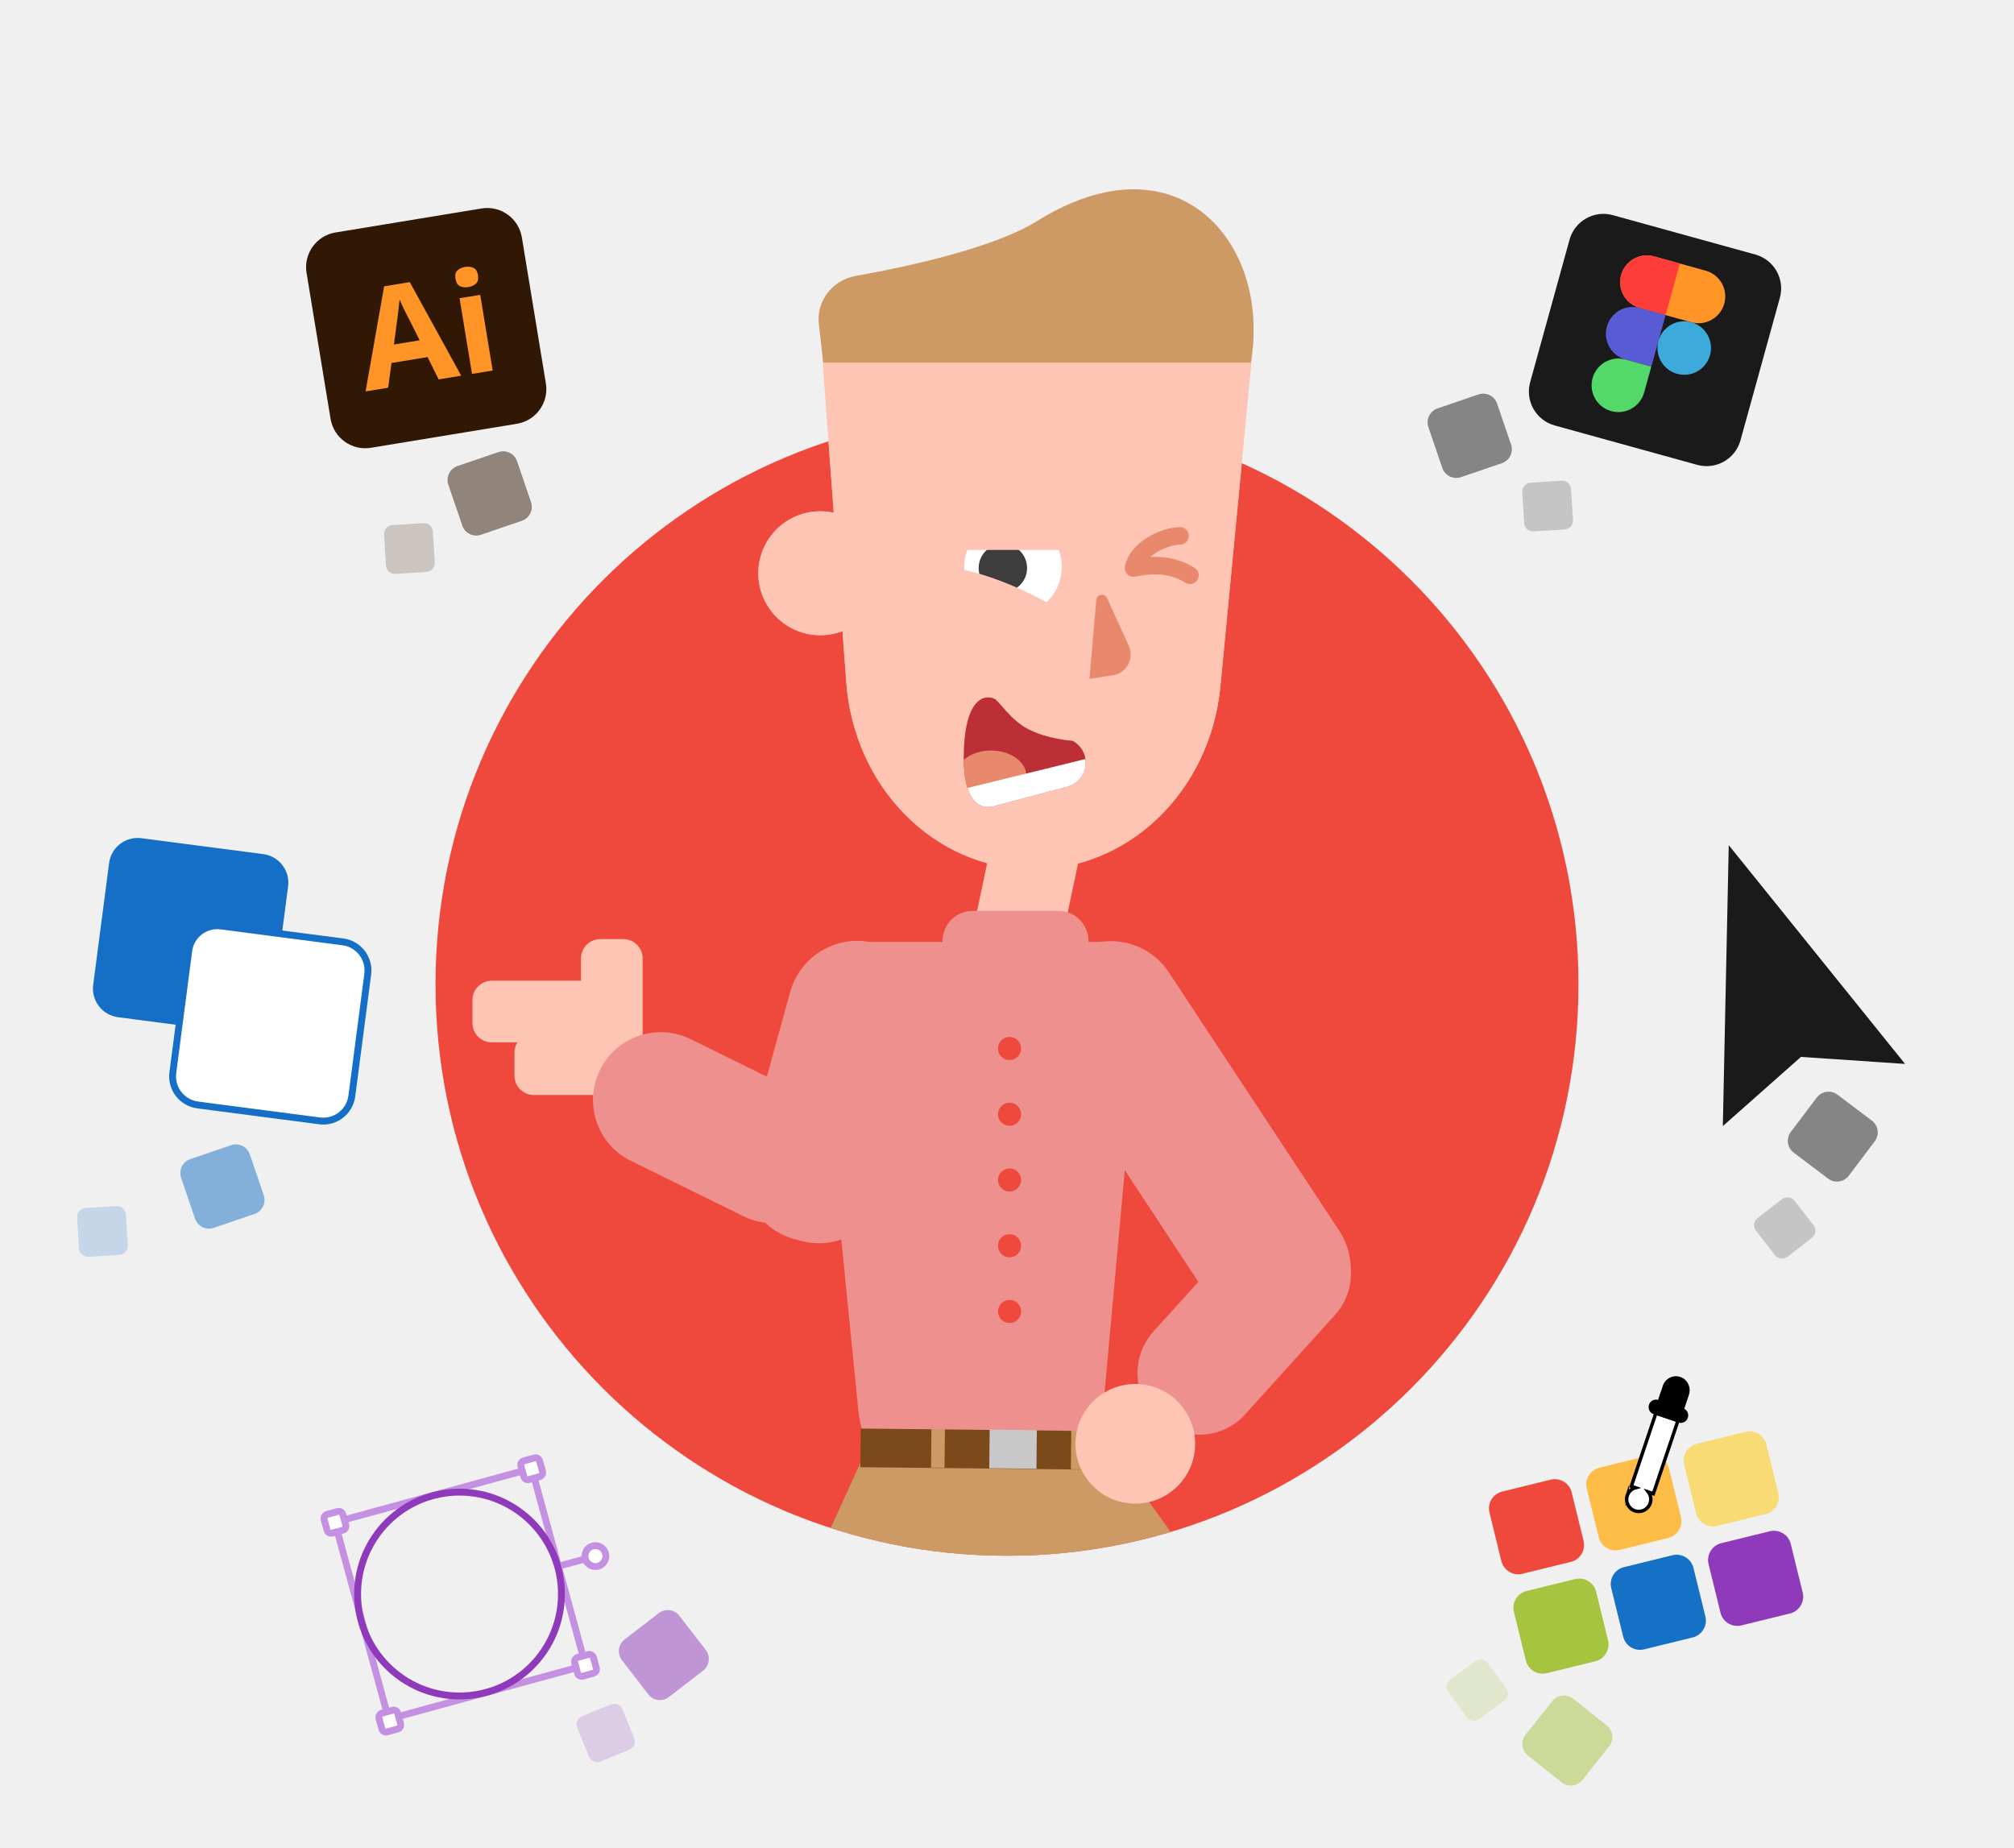
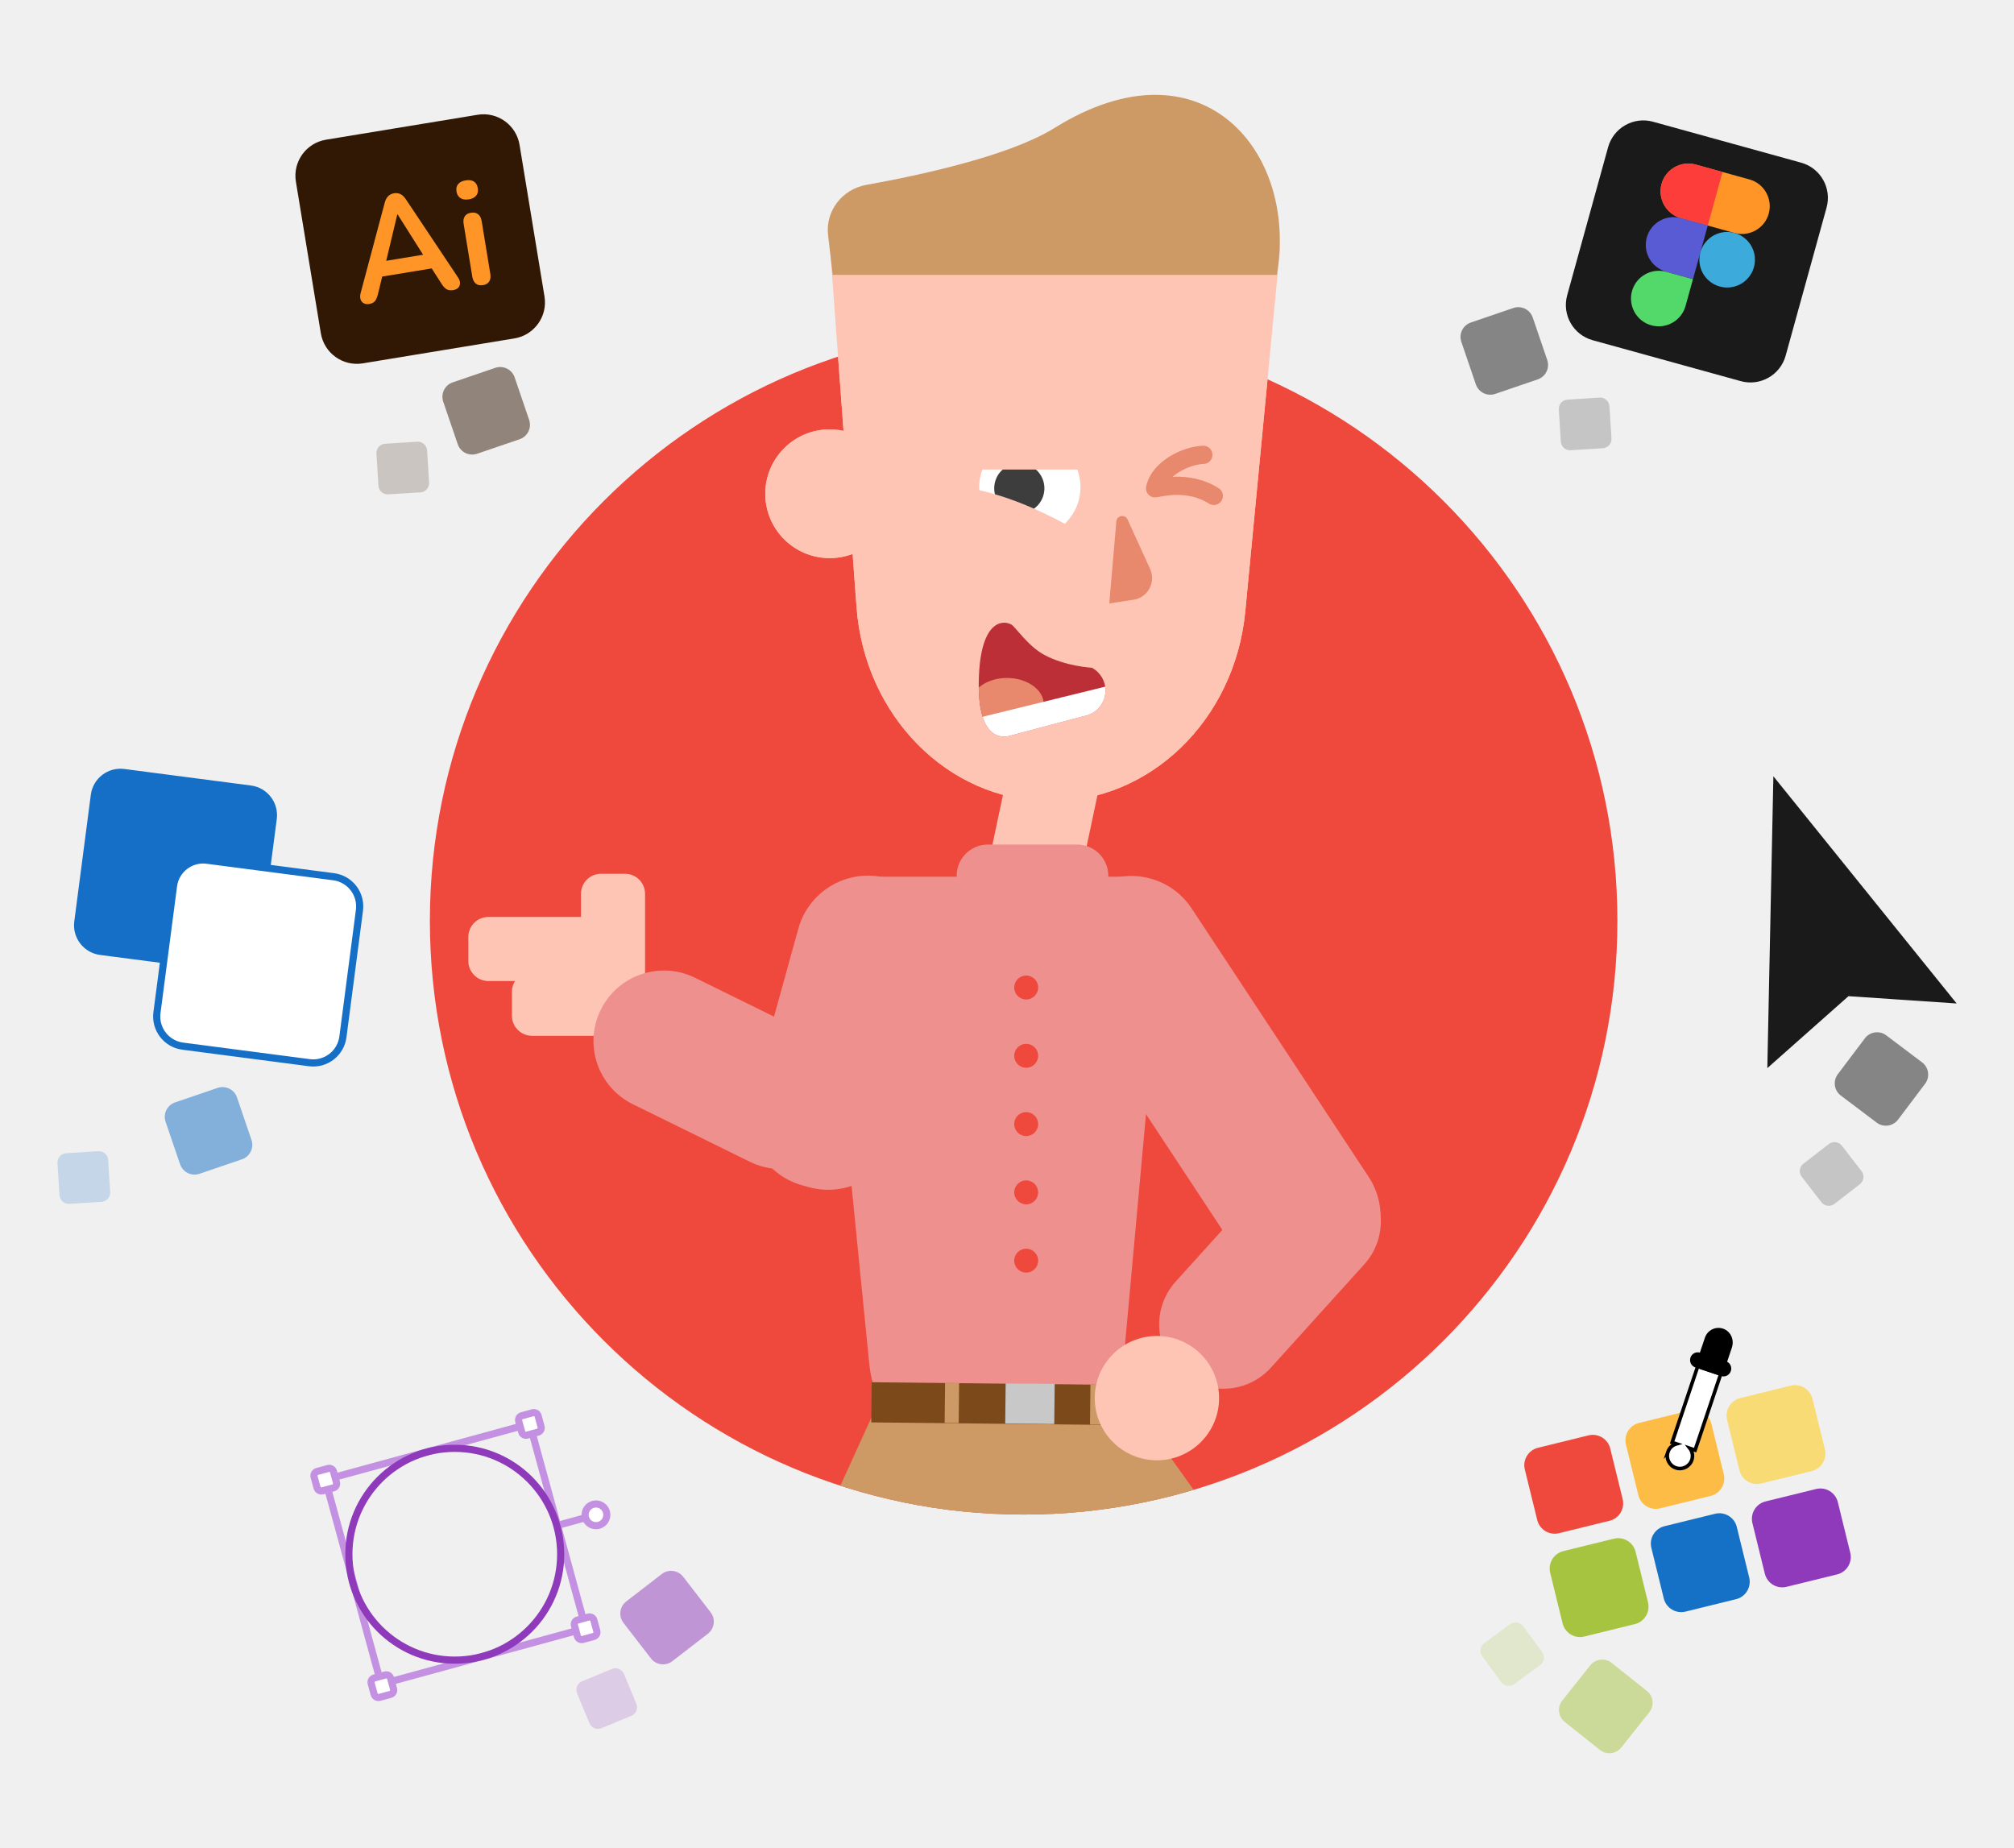
<svg xmlns="http://www.w3.org/2000/svg" id="Layer_1" viewBox="0 0 292.86 268.72">
  <defs>
-     <style>.cls-1,.cls-2,.cls-3,.cls-4{fill:none;}.cls-5,.cls-6,.cls-7{fill:#a6c43f;}.cls-5,.cls-8,.cls-9,.cls-10,.cls-11{opacity:.5;}.cls-6,.cls-12,.cls-13,.cls-14,.cls-15{opacity:.2;}.cls-16{fill:#f8db75;}.cls-8,.cls-12,.cls-17{fill:#8f3aba;}.cls-13,.cls-9,.cls-18{fill:#156fc6;}.cls-19{fill:#595bd4;}.cls-20{fill:#ed908e;}.cls-21{fill:#53d86a;}.cls-22{fill:#fdbc45;}.cls-23,.cls-24,.cls-3,.cls-25,.cls-26,.cls-4{stroke-miterlimit:10;}.cls-23,.cls-27,.cls-25,.cls-26{fill:#fff;}.cls-23,.cls-4{stroke:#c491e2;}.cls-28{fill:#3d3d3d;}.cls-10,.cls-14,.cls-29{fill:#1a1a1a;}.cls-2{stroke:#e8896d;stroke-linecap:round;stroke-linejoin:round;stroke-width:2.55px;}.cls-30{fill:#bc2f36;}.cls-31{fill:#1471c5;}.cls-32,.cls-33{fill:#fe9526;}.cls-34{clip-path:url(#clippath-1);}.cls-35{clip-path:url(#clippath-2);}.cls-24,.cls-25{stroke:#000;stroke-width:.5px;}.cls-36{fill:#7c4a1a;}.cls-37{fill:#3cabdb;}.cls-38{fill:#ffc5b4;}.cls-39{fill:#cd9965;}.cls-3{stroke:#8f3aba;}.cls-11,.cls-15,.cls-40{fill:#301805;}.cls-26{stroke:#156fc6;}.cls-41{fill:#e8896d;}.cls-42{fill:#ef483d;}.cls-33{font-family:Nunito-Bold, Nunito;font-size:20.42px;font-variation-settings:'wght' 700;font-weight:700;}.cls-43{fill:#fd3d39;}.cls-44{fill:#4b4b4b;}.cls-45{fill:#c8c8c8;}.cls-46{clip-path:url(#clippath);}</style>
    <clipPath id="clippath">
-       <circle class="cls-1" cx="146.43" cy="143.13" r="83.1" />
+       <circle cx="148.85" cy="133.9" r="86.34" fill="none" />
    </clipPath>
    <clipPath id="clippath-1">
-       <path class="cls-1" d="M155.19,114.41s-9.15,2.4-10.63,2.82-4.62.24-4.41-7.9c.22-8.14,3.26-8.36,4.54-7.67.56.3,2.31,3.02,4.64,4.27,3,1.61,6.64,1.79,6.64,1.79,1.19.64,1.92,1.88,1.91,3.22h0c-.01,1.63-1.12,3.05-2.7,3.47Z" />
+       <path d="M157.95,104.05s-9.51,2.5-11.04,2.93c-1.53.43-4.8.25-4.58-8.2.23-8.45,3.39-8.69,4.72-7.97.58.31,2.4,3.13,4.82,4.43,3.12,1.67,6.9,1.86,6.9,1.86,1.23.66,2,1.95,1.98,3.35h0c-.02,1.7-1.16,3.17-2.8,3.61Z" fill="none" />
    </clipPath>
    <clipPath id="clippath-2">
-       <path class="cls-1" d="M155.19,114.41s-9.15,2.4-10.63,2.82-4.62.24-4.41-7.9c.22-8.14,3.26-8.36,4.54-7.67.56.3,2.31,3.02,4.64,4.27,3,1.61,6.64,1.79,6.64,1.79,1.19.64,1.92,1.88,1.91,3.22h0c-.01,1.63-1.12,3.05-2.7,3.47Z" />
+       <path d="M157.95,104.05s-9.51,2.5-11.04,2.93c-1.53.43-4.8.25-4.58-8.2.23-8.45,3.39-8.69,4.72-7.97.58.31,2.4,3.13,4.82,4.43,3.12,1.67,6.9,1.86,6.9,1.86,1.23.66,2,1.95,1.98,3.35h0c-.02,1.7-1.16,3.17-2.8,3.61Z" fill="none" />
    </clipPath>
  </defs>
-   <g class="cls-46">
-     <circle class="cls-42" cx="146.43" cy="143.13" r="83.1" />
-     <path class="cls-39" d="M116.89,274.94l25.46-55.88c2.35-5.17.53-11.06-4.07-13.15h0c-4.6-2.1-10.24.39-12.6,5.56l-25.46,55.88c-2.36,5.19-.51,11.11,4.13,13.18h0c4.6,2.05,10.2-.44,12.54-5.59Z" />
-     <path class="cls-39" d="M194.86,257.25l-35.7-49.96c-3.3-4.62-9.31-5.98-13.43-3.04h0c-4.12,2.94-4.77,9.07-1.47,13.69l35.7,49.96c3.32,4.64,9.37,5.99,13.48,3h0c4.07-2.96,4.71-9.06,1.42-13.65Z" />
-     <path class="cls-39" d="M93.09,333.67l23.05-56.92c2.13-5.26.06-11.07-4.63-12.97h0c-4.69-1.9-10.22.83-12.35,6.09l-23.05,56.92c-2.14,5.29-.04,11.12,4.69,12.99h0c4.68,1.85,10.17-.88,12.29-6.11Z" />
-     <path class="cls-39" d="M183.77,325.3l12.72-60.08c1.18-5.56-1.88-10.91-6.83-11.96h0c-4.95-1.05-9.91,2.61-11.09,8.16l-12.72,60.08c-1.18,5.58,1.91,10.95,6.89,11.97h0c4.93,1.01,9.86-2.65,11.03-8.17Z" />
-     <rect class="cls-38" x="142.87" y="118.35" width="12.94" height="22.14" rx="3.49" ry="3.49" transform="translate(268.64 286.96) rotate(-168.05)" />
-     <circle class="cls-39" cx="143.32" cy="214.71" r="17.12" />
-     <path class="cls-20" d="M129.39,212.84l24.36-.2c3.39-.03,6.21-2.91,6.55-6.69l5.2-57.05c.61-6.15-1.61-11.93-4.59-11.93h-37.1c-2.98,0-5.2,5.78-4.59,11.93l5.58,56.07c.46,4.58,2.37,7.86,4.59,7.86Z" />
-     <rect class="cls-20" x="111.29" y="136.5" width="21.19" height="44.6" rx="10.12" ry="10.12" transform="translate(46.7 -26.73) rotate(15.45)" />
-     <rect class="cls-20" x="162.91" y="133.4" width="21.19" height="65.22" rx="10.12" ry="10.12" transform="translate(-62.73 122.93) rotate(-33.4)" />
-     <rect class="cls-36" x="125.12" y="207.93" width="36.02" height="5.62" transform="translate(2.3 -1.54) rotate(.62)" />
-     <rect class="cls-45" x="143.87" y="207.93" width="6.86" height="5.62" transform="translate(2.3 -1.59) rotate(.62)" />
-     <rect class="cls-39" x="155.74" y="208.05" width="1.96" height="5.62" transform="translate(2.3 -1.69) rotate(.62)" />
-     <rect class="cls-39" x="135.4" y="207.81" width="1.96" height="5.62" transform="translate(2.3 -1.47) rotate(.62)" />
-     <rect class="cls-20" x="171.94" y="173.7" width="17.97" height="37.45" rx="8.98" ry="8.98" transform="translate(186.16 456.49) rotate(-137.9)" />
-     <rect class="cls-20" x="137.06" y="132.46" width="21.22" height="8.74" rx="4.37" ry="4.37" />
-     <circle class="cls-42" cx="146.8" cy="152.47" r="1.68" />
-     <circle class="cls-42" cx="146.8" cy="162.03" r="1.68" />
-     <circle class="cls-42" cx="146.8" cy="171.59" r="1.68" />
-     <circle class="cls-42" cx="146.8" cy="181.15" r="1.68" />
-     <circle class="cls-42" cx="146.8" cy="190.71" r="1.68" />
-     <path class="cls-38" d="M161.41,76.97h-24.15s0-7.48,0-7.48c0,0,3.45-3.91,11.98-3.7,8.53.21,12.18,3.7,12.18,3.7v7.48Z" />
-     <path class="cls-38" d="M149.96,126.42h0c14.12.15,26.04-11.37,27.5-26.59l4.83-50.42c.05-4.37-3.18-7.94-7.21-7.98l-48.37-.53c-4.03-.04-7.34,3.46-7.38,7.83l3.73,50.51c1.13,15.24,12.79,27.03,26.91,27.18Z" />
-     <circle class="cls-38" cx="119.28" cy="83.36" r="9.01" />
-     <path class="cls-39" d="M182.07,51.36c2.12-16.54-11.07-31.68-31.15-19.29-20.08,12.39-.19.12-.29.17-6.3,3.87-18.73,6.55-26.19,7.88-3.42.61-5.76,3.68-5.37,7.03l.65,5.58h62.17s.18-1.37.18-1.37Z" />
-     <g class="cls-34">
-       <polygon class="cls-30" points="157.86 113.7 138.71 120.02 138.6 98.12 157.91 108.75 157.86 113.7" />
-       <ellipse class="cls-41" cx="144.13" cy="112.82" rx="3.68" ry="5.12" transform="translate(30.04 255.94) rotate(-89.49)" />
-       <rect class="cls-27" x="140.58" y="112.41" width="18.3" height="3.56" transform="translate(-22.92 39.02) rotate(-13.8)" />
+   <g clip-path="url(#clippath)">
+     <circle cx="148.85" cy="133.9" r="86.34" fill="#ef483d" />
+     <path d="M118.15,270.83l26.45-58.06c2.45-5.37.55-11.49-4.23-13.66h0c-4.78-2.18-10.64.41-13.09,5.78l-26.45,58.06c-2.46,5.39-.53,11.54,4.29,13.69h0c4.78,2.13,10.6-.46,13.03-5.8Z" fill="#cd9965" />
+     <path d="M199.16,252.45l-37.09-51.9c-3.43-4.8-9.68-6.21-13.95-3.16h0c-4.28,3.06-4.96,9.42-1.53,14.22l37.09,51.9c3.45,4.82,9.73,6.22,14,3.12h0c4.23-3.07,4.89-9.41,1.48-14.19Z" fill="#cd9965" />
+     <path d="M93.43,331.85l23.95-59.13c2.21-5.47.06-11.5-4.81-13.47h0c-4.87-1.97-10.61.86-12.83,6.33l-23.95,59.13c-2.22,5.49-.04,11.55,4.87,13.5h0c4.86,1.93,10.57-.91,12.77-6.35Z" fill="#cd9965" />
+     <path d="M187.64,323.15l13.21-62.41c1.22-5.77-1.96-11.33-7.1-12.42h0c-5.14-1.09-10.3,2.71-11.52,8.48l-13.21,62.41c-1.23,5.8,1.99,11.38,7.16,12.43h0c5.12,1.04,10.24-2.75,11.46-8.49Z" fill="#cd9965" />
+     <rect x="145.14" y="108.15" width="13.45" height="23" rx="3.63" ry="3.63" transform="translate(275.66 268.15) rotate(-168.05)" fill="#ffc5b4" />
+     <circle cx="145.61" cy="208.26" r="17.79" fill="#cd9965" />
+     <path d="M131.14,206.31l25.31-.21c3.52-.03,6.45-3.02,6.81-6.95l5.4-59.27c.64-6.39-1.67-12.4-4.76-12.4h-38.55c-3.09,0-5.4,6.01-4.76,12.4l5.79,58.25c.47,4.76,2.46,8.17,4.76,8.17Z" fill="#ed908e" />
+     <rect x="112.33" y="127.01" width="22.01" height="46.33" rx="10.51" ry="10.51" transform="translate(44.45 -27.43) rotate(15.45)" fill="#ed908e" />
+     <rect x="165.96" y="123.79" width="22.01" height="67.76" rx="10.51" ry="10.51" transform="translate(-57.57 123.46) rotate(-33.4)" fill="#ed908e" />
+     <rect x="126.71" y="201.21" width="37.42" height="5.84" transform="translate(2.23 -1.57) rotate(.62)" fill="#7c4a1a" />
+     <rect x="146.19" y="201.21" width="7.13" height="5.84" transform="translate(2.23 -1.62) rotate(.62)" fill="#c8c8c8" />
+     <rect x="158.52" y="201.33" width="2.04" height="5.84" transform="translate(2.23 -1.72) rotate(.62)" fill="#cd9965" />
+     <rect x="137.38" y="201.09" width="2.04" height="5.84" transform="translate(2.23 -1.49) rotate(.62)" fill="#cd9965" />
+     <rect x="175.35" y="165.65" width="18.67" height="38.9" rx="9.33" ry="9.33" transform="translate(197.61 446.26) rotate(-137.9)" fill="#ed908e" />
+     <rect x="139.11" y="122.81" width="22.05" height="9.08" rx="4.54" ry="4.54" fill="#ed908e" />
+     <circle cx="149.22" cy="143.6" r="1.74" fill="#ef483d" />
+     <circle cx="149.22" cy="153.53" r="1.74" fill="#ef483d" />
+     <circle cx="149.22" cy="163.46" r="1.74" fill="#ef483d" />
+     <circle cx="149.22" cy="173.39" r="1.74" fill="#ef483d" />
+     <circle cx="149.22" cy="183.32" r="1.74" fill="#ef483d" />
+     <path d="M164.41,65.16h-25.09s0-7.77,0-7.77c0,0,3.58-4.06,12.44-3.85s12.65,3.85,12.65,3.85v7.77Z" fill="#ffc5b4" />
+     <path d="M152.51,116.53h0c14.67.16,27.06-11.82,28.57-27.62l5.02-52.38c.05-4.54-3.31-8.25-7.49-8.3l-50.26-.55c-4.19-.05-7.62,3.59-7.67,8.13l3.87,52.47c1.17,15.84,13.29,28.08,27.96,28.24Z" fill="#ffc5b4" />
+     <circle cx="120.64" cy="71.8" r="9.36" fill="#ffc5b4" />
+     <path d="M185.87,38.55c2.2-17.19-11.5-32.91-32.37-20.04-20.86,12.87-.2.12-.3.18-6.54,4.02-19.46,6.8-27.21,8.19-3.55.64-5.98,3.82-5.58,7.3l.68,5.79h64.59s.18-1.42.18-1.42Z" fill="#cd9965" />
+     <g clip-path="url(#clippath-1)">
+       <polygon points="160.72 103.32 140.82 109.88 140.7 87.13 160.77 98.17 160.72 103.32" fill="#bc2f36" />
+       <ellipse cx="146.45" cy="102.4" rx="3.82" ry="5.32" transform="translate(42.76 247.94) rotate(-89.49)" fill="#e8896d" />
+       <rect x="142.76" y="101.98" width="19.01" height="3.7" transform="translate(-20.37 39.32) rotate(-13.8)" fill="#fff" />
    </g>
-     <path class="cls-2" d="M171.58,77.92c-2.52.09-6.18,1.94-6.76,4.68.38,0,4.52-1.29,8.22,1.06" />
-     <rect class="cls-27" x="141.78" y="68.18" width="14.47" height="24.18" rx="5.09" ry="5.09" transform="translate(-2.54 4.91) rotate(-1.87)" />
-     <rect class="cls-44" x="143.91" y="74.37" width="6.79" height="11.93" rx="2.39" ry="2.39" transform="translate(-2.55 4.86) rotate(-1.87)" />
-     <path class="cls-38" d="M160.47,103.01l-31-14.1,2.98-6.55s5.98-1.42,16.85,3.75,14.15,10.35,14.15,10.35l-2.98,6.55Z" />
-     <path class="cls-41" d="M161.81,98.2l-3.39.52.99-11.48c.07-.84,1.22-1.04,1.57-.27l3.16,6.93c.85,1.85-.32,4-2.33,4.31Z" />
-     <circle class="cls-38" cx="165.09" cy="209.95" r="8.7" />
+     <path d="M174.98,66.14c-2.62.1-6.42,2.02-7.02,4.87.39,0,4.7-1.34,8.54,1.1" fill="none" stroke="#e8896d" stroke-linecap="round" stroke-linejoin="round" stroke-width="2.65" />
+     <rect x="144.01" y="56.03" width="15.03" height="25.13" rx="5.29" ry="5.29" transform="translate(-2.16 4.99) rotate(-1.87)" fill="#fff" />
+     <rect x="146.23" y="62.45" width="7.05" height="12.39" rx="2.48" ry="2.48" transform="translate(-2.16 4.93) rotate(-1.87)" fill="#4b4b4b" />
+     <path d="M163.43,92.21l-32.21-14.65,3.1-6.81s6.22-1.47,17.5,3.89c11.29,5.36,14.7,10.76,14.7,10.76l-3.1,6.81Z" fill="#ffc5b4" />
+     <path d="M164.82,87.21l-3.52.54,1.03-11.93c.08-.88,1.27-1.08,1.63-.28l3.28,7.2c.88,1.93-.33,4.16-2.42,4.48Z" fill="#e8896d" />
+     <circle cx="168.23" cy="203.31" r="9.04" fill="#ffc5b4" />
  </g>
-   <rect class="cls-38" x="84.48" y="136.56" width="8.97" height="19.81" rx="2.81" ry="2.81" />
-   <rect class="cls-38" x="76.08" y="135.22" width="8.97" height="23.73" rx="2.81" ry="2.81" transform="translate(-66.52 227.66) rotate(-90)" />
-   <rect class="cls-38" x="79.14" y="145.93" width="8.97" height="17.62" rx="2.81" ry="2.81" transform="translate(-71.12 238.37) rotate(-90)" />
-   <path class="cls-38" d="M149.96,126.42h0c14.12.15,26.04-11.37,27.5-26.59l4.83-50.42c.05-4.37-3.18-7.94-7.21-7.98l-48.37-.53c-4.03-.04-7.34,3.46-7.38,7.83l3.73,50.51c1.13,15.24,12.79,27.03,26.91,27.18Z" />
-   <circle class="cls-38" cx="119.28" cy="83.36" r="9.01" />
-   <path class="cls-39" d="M182.07,51.36c2.12-16.54-11.07-31.68-31.15-19.29-20.08,12.39-.19.12-.29.17-6.3,3.87-18.73,6.55-26.19,7.88-3.42.61-5.76,3.68-5.37,7.03l.65,5.58h62.17s.18-1.37.18-1.37Z" />
-   <g class="cls-35">
-     <polygon class="cls-30" points="157.86 113.7 138.71 120.02 138.6 98.12 157.91 108.75 157.86 113.7" />
-     <ellipse class="cls-41" cx="144.13" cy="112.82" rx="3.68" ry="5.12" transform="translate(30.04 255.94) rotate(-89.49)" />
-     <rect class="cls-27" x="140.58" y="112.41" width="18.3" height="3.56" transform="translate(-22.92 39.02) rotate(-13.8)" />
+   <rect x="84.48" y="127.06" width="9.32" height="20.58" rx="2.92" ry="2.92" fill="#ffc5b4" />
+   <rect x="75.76" y="125.68" width="9.32" height="24.65" rx="2.92" ry="2.92" transform="translate(-57.58 218.42) rotate(-90)" fill="#ffc5b4" />
+   <rect x="78.93" y="136.8" width="9.32" height="18.31" rx="2.92" ry="2.92" transform="translate(-62.36 229.55) rotate(-90)" fill="#ffc5b4" />
+   <path d="M152.51,116.53h0c14.67.16,27.06-11.82,28.57-27.62l5.02-52.38c.05-4.54-3.31-8.25-7.49-8.3l-50.26-.55c-4.19-.05-7.62,3.59-7.67,8.13l3.87,52.47c1.17,15.84,13.29,28.08,27.96,28.24Z" fill="#ffc5b4" />
+   <circle cx="120.64" cy="71.8" r="9.36" fill="#ffc5b4" />
+   <path d="M185.87,38.55c2.2-17.19-11.5-32.91-32.37-20.04-20.86,12.87-.2.12-.3.18-6.54,4.02-19.46,6.8-27.21,8.19-3.55.64-5.98,3.82-5.58,7.3l.68,5.79h64.59s.18-1.42.18-1.42Z" fill="#cd9965" />
+   <g clip-path="url(#clippath-2)">
+     <polygon points="160.72 103.32 140.82 109.88 140.7 87.13 160.77 98.17 160.72 103.32" fill="#bc2f36" />
+     <ellipse cx="146.45" cy="102.4" rx="3.82" ry="5.32" transform="translate(42.76 247.94) rotate(-89.49)" fill="#e8896d" />
+     <rect x="142.76" y="101.98" width="19.01" height="3.7" transform="translate(-20.37 39.32) rotate(-13.8)" fill="#fff" />
  </g>
-   <path class="cls-2" d="M171.58,77.92c-2.52.09-6.18,1.94-6.76,4.68.38,0,4.52-1.29,8.22,1.06" />
-   <circle class="cls-27" cx="147.3" cy="82.44" r="7.09" />
-   <circle class="cls-28" cx="145.83" cy="82.6" r="3.52" />
-   <path class="cls-38" d="M160.47,103.01l-31-14.1,2.98-6.55s5.98-1.42,16.85,3.75,14.15,10.35,14.15,10.35l-2.98,6.55Z" />
-   <path class="cls-41" d="M161.81,98.2l-3.39.52.99-11.48c.07-.84,1.22-1.04,1.57-.27l3.16,6.93c.85,1.85-.32,4-2.33,4.31Z" />
-   <path class="cls-38" d="M161.41,79.97h-24.15s0-7.48,0-7.48c0,0,3.45-3.91,11.98-3.7,8.53.21,12.18,3.7,12.18,3.7v7.48Z" />
-   <rect class="cls-20" x="94.42" y="144.99" width="19.72" height="37.98" rx="9.86" ry="9.86" transform="translate(-88.89 185.19) rotate(-63.81)" />
-   <rect class="cls-29" x="224.8" y="33.57" width="31.73" height="31.73" rx="5.11" ry="5.11" transform="translate(21.86 -62.32) rotate(15.45)" />
-   <path class="cls-32" d="M245.94,46.86l-3.75-1.04-3.75-1.04c-2.07-.57-3.29-2.71-2.71-4.79h0c.57-2.07,2.71-3.29,4.79-2.71l3.75,1.04,3.75,1.04c2.07.57,3.29,2.71,2.71,4.79h0c-.57,2.07-2.71,3.29-4.79,2.71Z" />
-   <path class="cls-43" d="M242.19,45.82l-3.75-1.04c-2.07-.57-3.29-2.71-2.71-4.79h0c.57-2.07,2.71-3.29,4.79-2.71l3.75,1.04" />
-   <path class="cls-19" d="M240.12,53.32l-3.75-1.04c-2.07-.57-3.29-2.71-2.71-4.79h0c.57-2.07,2.71-3.29,4.79-2.71l3.75,1.04" />
-   <circle class="cls-37" cx="244.91" cy="50.61" r="3.89" />
-   <path class="cls-21" d="M240.12,53.32l-1.04,3.75c-.57,2.07-2.71,3.29-4.79,2.71h0c-2.07-.57-3.29-2.71-2.71-4.79h0c.57-2.07,2.71-3.29,4.79-2.71l3.75,1.04" />
-   <rect class="cls-10" x="208.43" y="58.09" width="10.56" height="10.56" rx="2.14" ry="2.14" transform="translate(-9.01 72.41) rotate(-18.84)" />
-   <rect class="cls-14" x="221.48" y="70.05" width="7.11" height="7.11" rx="1.3" ry="1.3" transform="translate(-4.16 14.22) rotate(-3.59)" />
-   <rect class="cls-40" x="46.11" y="31.85" width="31.73" height="31.73" rx="5.11" ry="5.11" transform="translate(-6.92 10.69) rotate(-9.34)" />
-   <text class="cls-33" transform="translate(53.16 56.92) rotate(-9.34)">
-     <tspan x="0" y="0">Ai</tspan>
-   </text>
-   <rect class="cls-11" x="65.93" y="66.47" width="10.56" height="10.56" rx="2.14" ry="2.14" transform="translate(-19.36 26.84) rotate(-18.84)" />
-   <rect class="cls-15" x="55.97" y="76.21" width="7.11" height="7.11" rx="1.3" ry="1.3" transform="translate(-4.87 3.88) rotate(-3.59)" />
-   <rect class="cls-9" x="27.07" y="167.26" width="10.56" height="10.56" rx="2.14" ry="2.14" transform="translate(-53.99 19.69) rotate(-18.84)" />
-   <rect class="cls-13" x="11.33" y="175.52" width="7.11" height="7.11" rx="1.3" ry="1.3" transform="translate(-11.17 1.28) rotate(-3.59)" />
-   <rect class="cls-8" x="91.25" y="235.38" width="10.56" height="10.56" rx="2.14" ry="2.14" transform="translate(-126.97 109.21) rotate(-37.68)" />
-   <rect class="cls-12" x="84.51" y="248.45" width="7.11" height="7.11" rx="1.3" ry="1.3" transform="translate(-89.48 52.66) rotate(-22.43)" />
-   <rect class="cls-5" x="222.63" y="247.8" width="10.56" height="10.56" rx="2.14" ry="2.14" transform="translate(-112.03 273.8) rotate(-51.48)" />
-   <rect class="cls-6" x="211.26" y="242.23" width="7.11" height="7.11" rx="1.3" ry="1.3" transform="translate(-103.73 174.48) rotate(-36.23)" />
-   <rect class="cls-10" x="261.2" y="160.01" width="10.56" height="10.56" rx="2.14" ry="2.14" transform="translate(379.65 457.74) rotate(-142.96)" />
-   <rect class="cls-14" x="255.98" y="175.01" width="7.11" height="7.11" rx="1.3" ry="1.3" transform="translate(277.01 493.11) rotate(-127.71)" />
-   <polygon class="cls-29" points="277.02 154.71 261.88 153.69 250.52 163.75 251.38 122.9 277.02 154.71" />
-   <rect class="cls-18" x="14.6" y="122.94" width="26.25" height="26.25" rx="4.19" ry="4.19" transform="translate(17.85 -2.45) rotate(7.44)" />
-   <rect class="cls-26" x="26.17" y="135.7" width="26.25" height="26.25" rx="4.19" ry="4.19" transform="translate(19.61 -3.84) rotate(7.44)" />
-   <rect class="cls-4" x="52.09" y="216.92" width="29.67" height="29.67" transform="translate(-58.72 25.84) rotate(-15.28)" />
-   <line class="cls-23" x1="81.31" y1="227.72" x2="85.94" y2="226.46" />
-   <rect class="cls-23" x="75.92" y="212.16" width="2.82" height="2.82" rx=".62" ry=".62" transform="translate(-53.56 27.94) rotate(-15.28)" />
-   <rect class="cls-23" x="47.3" y="219.95" width="2.82" height="2.82" rx=".62" ry=".62" transform="translate(-56.62 20.67) rotate(-15.28)" />
-   <rect class="cls-23" x="55.28" y="248.86" width="2.82" height="2.82" rx=".62" ry=".62" transform="translate(-63.96 23.79) rotate(-15.28)" />
-   <rect class="cls-23" x="83.74" y="240.75" width="2.82" height="2.82" rx=".62" ry=".62" transform="translate(-60.82 31.01) rotate(-15.28)" />
-   <circle class="cls-23" cx="86.58" cy="226.28" r="1.52" />
-   <circle class="cls-3" cx="66.82" cy="231.8" r="14.82" />
-   <rect class="cls-42" x="217.28" y="215.84" width="12.31" height="12.31" rx="2.52" ry="2.52" transform="translate(-46.51 59.72) rotate(-13.8)" />
-   <rect class="cls-22" x="231.43" y="212.37" width="12.31" height="12.31" rx="2.52" ry="2.52" transform="translate(-45.27 62.99) rotate(-13.8)" />
-   <rect class="cls-16" x="245.59" y="208.89" width="12.31" height="12.31" rx="2.52" ry="2.52" transform="translate(-44.03 66.27) rotate(-13.8)" />
-   <rect class="cls-7" x="220.84" y="230.3" width="12.31" height="12.31" rx="2.52" ry="2.52" transform="translate(-49.86 60.98) rotate(-13.8)" />
-   <rect class="cls-31" x="234.99" y="226.83" width="12.31" height="12.31" rx="2.52" ry="2.52" transform="translate(-48.62 64.26) rotate(-13.8)" />
-   <rect class="cls-17" x="249.14" y="223.35" width="12.31" height="12.31" rx="2.52" ry="2.52" transform="translate(-47.38 67.53) rotate(-13.8)" />
-   <path class="cls-25" d="M236.62,217.47c-.31.92.19,1.92,1.11,2.23s1.92-.19,2.23-1.11c.19-.58.07-1.18-.27-1.63l.73.25,3.58-10.64-3.21-1.08-3.58,10.64.61.21c-.54.15-1.01.56-1.2,1.14Z" />
-   <path class="cls-24" d="M245.19,206.08h0c.15-.44-.09-.92-.53-1.06l-.06-.02.75-2.23c.29-.87-.08-1.86-.92-2.24-.96-.43-2.06.07-2.39,1.04l-.78,2.31-.18-.06c-.44-.15-.92.09-1.06.53h0c-.15.44.09.92.53,1.06l3.58,1.21c.44.15.92-.09,1.06-.53Z" />
+   <path d="M174.98,66.14c-2.62.1-6.42,2.02-7.02,4.87.39,0,4.7-1.34,8.54,1.1" fill="none" stroke="#e8896d" stroke-linecap="round" stroke-linejoin="round" stroke-width="2.65" />
+   <circle cx="149.75" cy="70.84" r="7.36" fill="#fff" />
+   <circle cx="148.22" cy="71.01" r="3.65" fill="#3d3d3d" />
+   <path d="M163.43,92.21l-32.21-14.65,3.1-6.81s6.22-1.47,17.5,3.89c11.29,5.36,14.7,10.76,14.7,10.76l-3.1,6.81Z" fill="#ffc5b4" />
+   <path d="M164.82,87.21l-3.52.54,1.03-11.93c.08-.88,1.27-1.08,1.63-.28l3.28,7.2c.88,1.93-.33,4.16-2.42,4.48Z" fill="#e8896d" />
+   <path d="M164.41,68.28h-25.09s0-7.77,0-7.77c0,0,3.58-4.06,12.44-3.85,8.86.22,12.65,3.85,12.65,3.85v7.77Z" fill="#ffc5b4" />
+   <rect x="94.81" y="135.82" width="20.49" height="39.46" rx="10.24" ry="10.24" transform="translate(-80.89 181.18) rotate(-63.81)" fill="#ed908e" />
+   <rect x="230.27" y="20.07" width="32.96" height="32.96" rx="5.31" ry="5.31" transform="translate(18.65 -64.4) rotate(15.45)" fill="#1a1a1a" />
+   <path d="M252.23,33.88l-3.9-1.08-3.9-1.08c-2.15-.59-3.41-2.82-2.82-4.97h0c.59-2.15,2.82-3.41,4.97-2.82l3.9,1.08,3.9,1.08c2.15.59,3.41,2.82,2.82,4.97h0c-.59,2.15-2.82,3.41-4.97,2.82Z" fill="#fe9526" />
+   <path d="M248.33,32.8l-3.9-1.08c-2.15-.59-3.41-2.82-2.82-4.97h0c.59-2.15,2.82-3.41,4.97-2.82l3.9,1.08" fill="#fd3d39" />
+   <path d="M246.18,40.59l-3.9-1.08c-2.15-.59-3.41-2.82-2.82-4.97h0c.59-2.15,2.82-3.41,4.97-2.82l3.9,1.08" fill="#595bd4" />
+   <circle cx="251.15" cy="37.77" r="4.04" fill="#3cabdb" />
+   <path d="M246.18,40.59l-1.08,3.9c-.59,2.15-2.82,3.41-4.97,2.82h0c-2.15-.59-3.41-2.82-2.82-4.97h0c.59-2.15,2.82-3.41,4.97-2.82l3.9,1.08" fill="#53d86a" />
+   <rect x="213.26" y="45.54" width="10.97" height="10.97" rx="2.22" ry="2.22" transform="translate(-4.76 73.38) rotate(-18.84)" fill="#1a1a1a" opacity=".5" />
+   <rect x="226.81" y="57.97" width="7.38" height="7.38" rx="1.35" ry="1.35" transform="translate(-3.41 14.54) rotate(-3.59)" fill="#1a1a1a" opacity=".2" />
+   <rect x="44.62" y="18.28" width="32.96" height="32.96" rx="5.31" ry="5.31" transform="translate(-4.83 10.38) rotate(-9.34)" fill="#301805" />
+   <path d="M53.74,44.2c-.33.06-.62.02-.84-.1-.23-.12-.38-.31-.47-.56-.08-.25-.08-.55,0-.89l3.51-13.16c.12-.43.29-.76.52-.98.23-.22.51-.35.85-.41.32-.05.62-.01.91.12.29.13.55.39.8.76l7.56,11.33c.21.3.31.58.31.85,0,.27-.08.5-.25.68-.17.18-.42.29-.74.35-.39.06-.71.02-.96-.13-.25-.15-.49-.41-.72-.77l-1.88-2.94,1.25.55-8.83,1.45,1.01-.92-.82,3.38c-.12.43-.25.76-.42.97-.17.21-.43.35-.79.41ZM57.77,31.19l-1.78,7.45-.65-.58,6.99-1.15-.41.76-4.1-6.49h-.04Z" fill="#fe9526" />
+   <path d="M68.16,28.99c-.49.08-.89.02-1.2-.18-.31-.2-.5-.52-.58-.95-.07-.45,0-.81.24-1.09.23-.28.59-.46,1.08-.54.5-.08.91-.03,1.21.17.3.19.49.51.57.96.07.43,0,.79-.23,1.08-.23.29-.59.47-1.09.56ZM70.21,41.46c-.42.07-.76,0-1.02-.22-.26-.21-.43-.54-.51-.99l-1.26-7.68c-.08-.46-.02-.83.16-1.11.18-.28.48-.46.9-.52.42-.07.76,0,1.04.21.27.21.44.54.52,1l1.26,7.68c.07.45.02.81-.16,1.1-.18.29-.49.47-.92.54Z" fill="#fe9526" />
+   <rect x="65.21" y="54.25" width="10.97" height="10.97" rx="2.22" ry="2.22" transform="translate(-15.5 26.03) rotate(-18.84)" fill="#301805" opacity=".5" />
+   <rect x="54.87" y="64.37" width="7.38" height="7.38" rx="1.35" ry="1.35" transform="translate(-4.14 3.8) rotate(-3.59)" fill="#301805" opacity=".2" />
+   <rect x="24.84" y="158.96" width="10.97" height="10.97" rx="2.22" ry="2.22" transform="translate(-51.48 18.6) rotate(-18.84)" fill="#156fc6" opacity=".5" />
+   <rect x="8.49" y="167.54" width="7.38" height="7.38" rx="1.35" ry="1.35" transform="translate(-10.69 1.1) rotate(-3.59)" fill="#156fc6" opacity=".2" />
+   <rect x="91.52" y="229.73" width="10.97" height="10.97" rx="2.22" ry="2.22" transform="translate(-123.55 108.36) rotate(-37.68)" fill="#8f3aba" opacity=".5" />
+   <rect x="84.52" y="243.31" width="7.38" height="7.38" rx="1.35" ry="1.35" transform="translate(-87.56 52.34) rotate(-22.43)" fill="#8f3aba" opacity=".2" />
+   <rect x="228.01" y="242.63" width="10.97" height="10.97" rx="2.22" ry="2.22" transform="translate(-106.04 276.3) rotate(-51.48)" fill="#a6c43f" opacity=".5" />
+   <rect x="216.2" y="236.85" width="7.38" height="7.38" rx="1.35" ry="1.35" transform="translate(-99.65 176.47) rotate(-36.23)" fill="#a6c43f" opacity=".2" />
+   <rect x="268.08" y="151.43" width="10.97" height="10.97" rx="2.22" ry="2.22" transform="translate(397.43 446.94) rotate(-142.96)" fill="#1a1a1a" opacity=".5" />
+   <rect x="262.65" y="167.01" width="7.38" height="7.38" rx="1.35" ry="1.35" transform="translate(294.21 485.83) rotate(-127.71)" fill="#1a1a1a" opacity=".2" />
+   <polygon points="284.52 145.92 268.79 144.86 256.99 155.32 257.87 112.88 284.52 145.92" fill="#1a1a1a" />
+   <rect x="11.89" y="112.91" width="27.27" height="27.27" rx="4.35" ry="4.35" transform="translate(16.6 -2.24) rotate(7.44)" fill="#156fc6" />
+   <rect x="23.91" y="126.17" width="27.27" height="27.27" rx="4.35" ry="4.35" transform="translate(18.42 -3.68) rotate(7.44)" fill="#fff" stroke="#156fc6" stroke-miterlimit="10" stroke-width="1.04" />
+   <rect x="50.83" y="210.56" width="30.82" height="30.82" transform="translate(-57.22 25.45) rotate(-15.28)" fill="none" stroke="#c491e2" stroke-miterlimit="10" stroke-width="1.04" />
+   <line x1="81.19" y1="221.78" x2="86" y2="220.46" fill="#fff" stroke="#c491e2" stroke-miterlimit="10" stroke-width="1.04" />
+   <rect x="75.6" y="205.6" width="2.92" height="2.92" rx=".64" ry=".64" transform="translate(-51.85 27.63) rotate(-15.28)" fill="#fff" stroke="#c491e2" stroke-miterlimit="10" stroke-width="1.04" />
+   <rect x="45.85" y="213.7" width="2.92" height="2.92" rx=".64" ry=".64" transform="translate(-55.04 20.08) rotate(-15.28)" fill="#fff" stroke="#c491e2" stroke-miterlimit="10" stroke-width="1.04" />
+   <rect x="54.15" y="243.73" width="2.92" height="2.92" rx=".64" ry=".64" transform="translate(-62.66 23.33) rotate(-15.28)" fill="#fff" stroke="#c491e2" stroke-miterlimit="10" stroke-width="1.04" />
+   <rect x="83.71" y="235.31" width="2.92" height="2.92" rx=".64" ry=".64" transform="translate(-59.4 30.82) rotate(-15.28)" fill="#fff" stroke="#c491e2" stroke-miterlimit="10" stroke-width="1.04" />
+   <circle cx="86.66" cy="220.28" r="1.58" fill="#fff" stroke="#c491e2" stroke-miterlimit="10" stroke-width="1.04" />
+   <circle cx="66.13" cy="226.01" r="15.4" fill="none" stroke="#8f3aba" stroke-miterlimit="10" stroke-width="1.04" />
+   <rect x="222.45" y="209.43" width="12.79" height="12.79" rx="2.61" ry="2.61" transform="translate(-44.88 60.83) rotate(-13.8)" fill="#ef483d" />
+   <rect x="237.16" y="205.82" width="12.79" height="12.79" rx="2.61" ry="2.61" transform="translate(-43.6 64.23) rotate(-13.8)" fill="#fdbc45" />
+   <rect x="251.86" y="202.21" width="12.79" height="12.79" rx="2.61" ry="2.61" transform="translate(-42.31 67.63) rotate(-13.8)" fill="#f8db75" />
+   <rect x="226.14" y="224.46" width="12.79" height="12.79" rx="2.61" ry="2.61" transform="translate(-48.36 62.14) rotate(-13.8)" fill="#a6c43f" />
+   <rect x="240.85" y="220.84" width="12.79" height="12.79" rx="2.61" ry="2.61" transform="translate(-47.07 65.54) rotate(-13.8)" fill="#1471c5" />
+   <rect x="255.55" y="217.23" width="12.79" height="12.79" rx="2.61" ry="2.61" transform="translate(-45.79 68.95) rotate(-13.8)" fill="#8f3aba" />
+   <path d="M242.54,211.13c-.32.96.19,1.99,1.15,2.32s1.99-.19,2.32-1.15c.2-.6.08-1.23-.28-1.69l.76.26,3.72-11.06-3.34-1.12-3.72,11.06.63.21c-.57.16-1.05.58-1.25,1.18Z" fill="#fff" stroke="#000" stroke-miterlimit="10" stroke-width=".52" />
+   <path d="M251.44,199.29h0c.15-.46-.09-.95-.55-1.1l-.07-.02.78-2.32c.3-.91-.09-1.94-.96-2.33-1-.45-2.14.07-2.48,1.09l-.81,2.4-.19-.06c-.46-.15-.95.09-1.1.55h0c-.15.46.09.95.55,1.1l3.72,1.25c.46.15.95-.09,1.1-.55Z" stroke="#000" stroke-miterlimit="10" stroke-width=".52" />
</svg>
